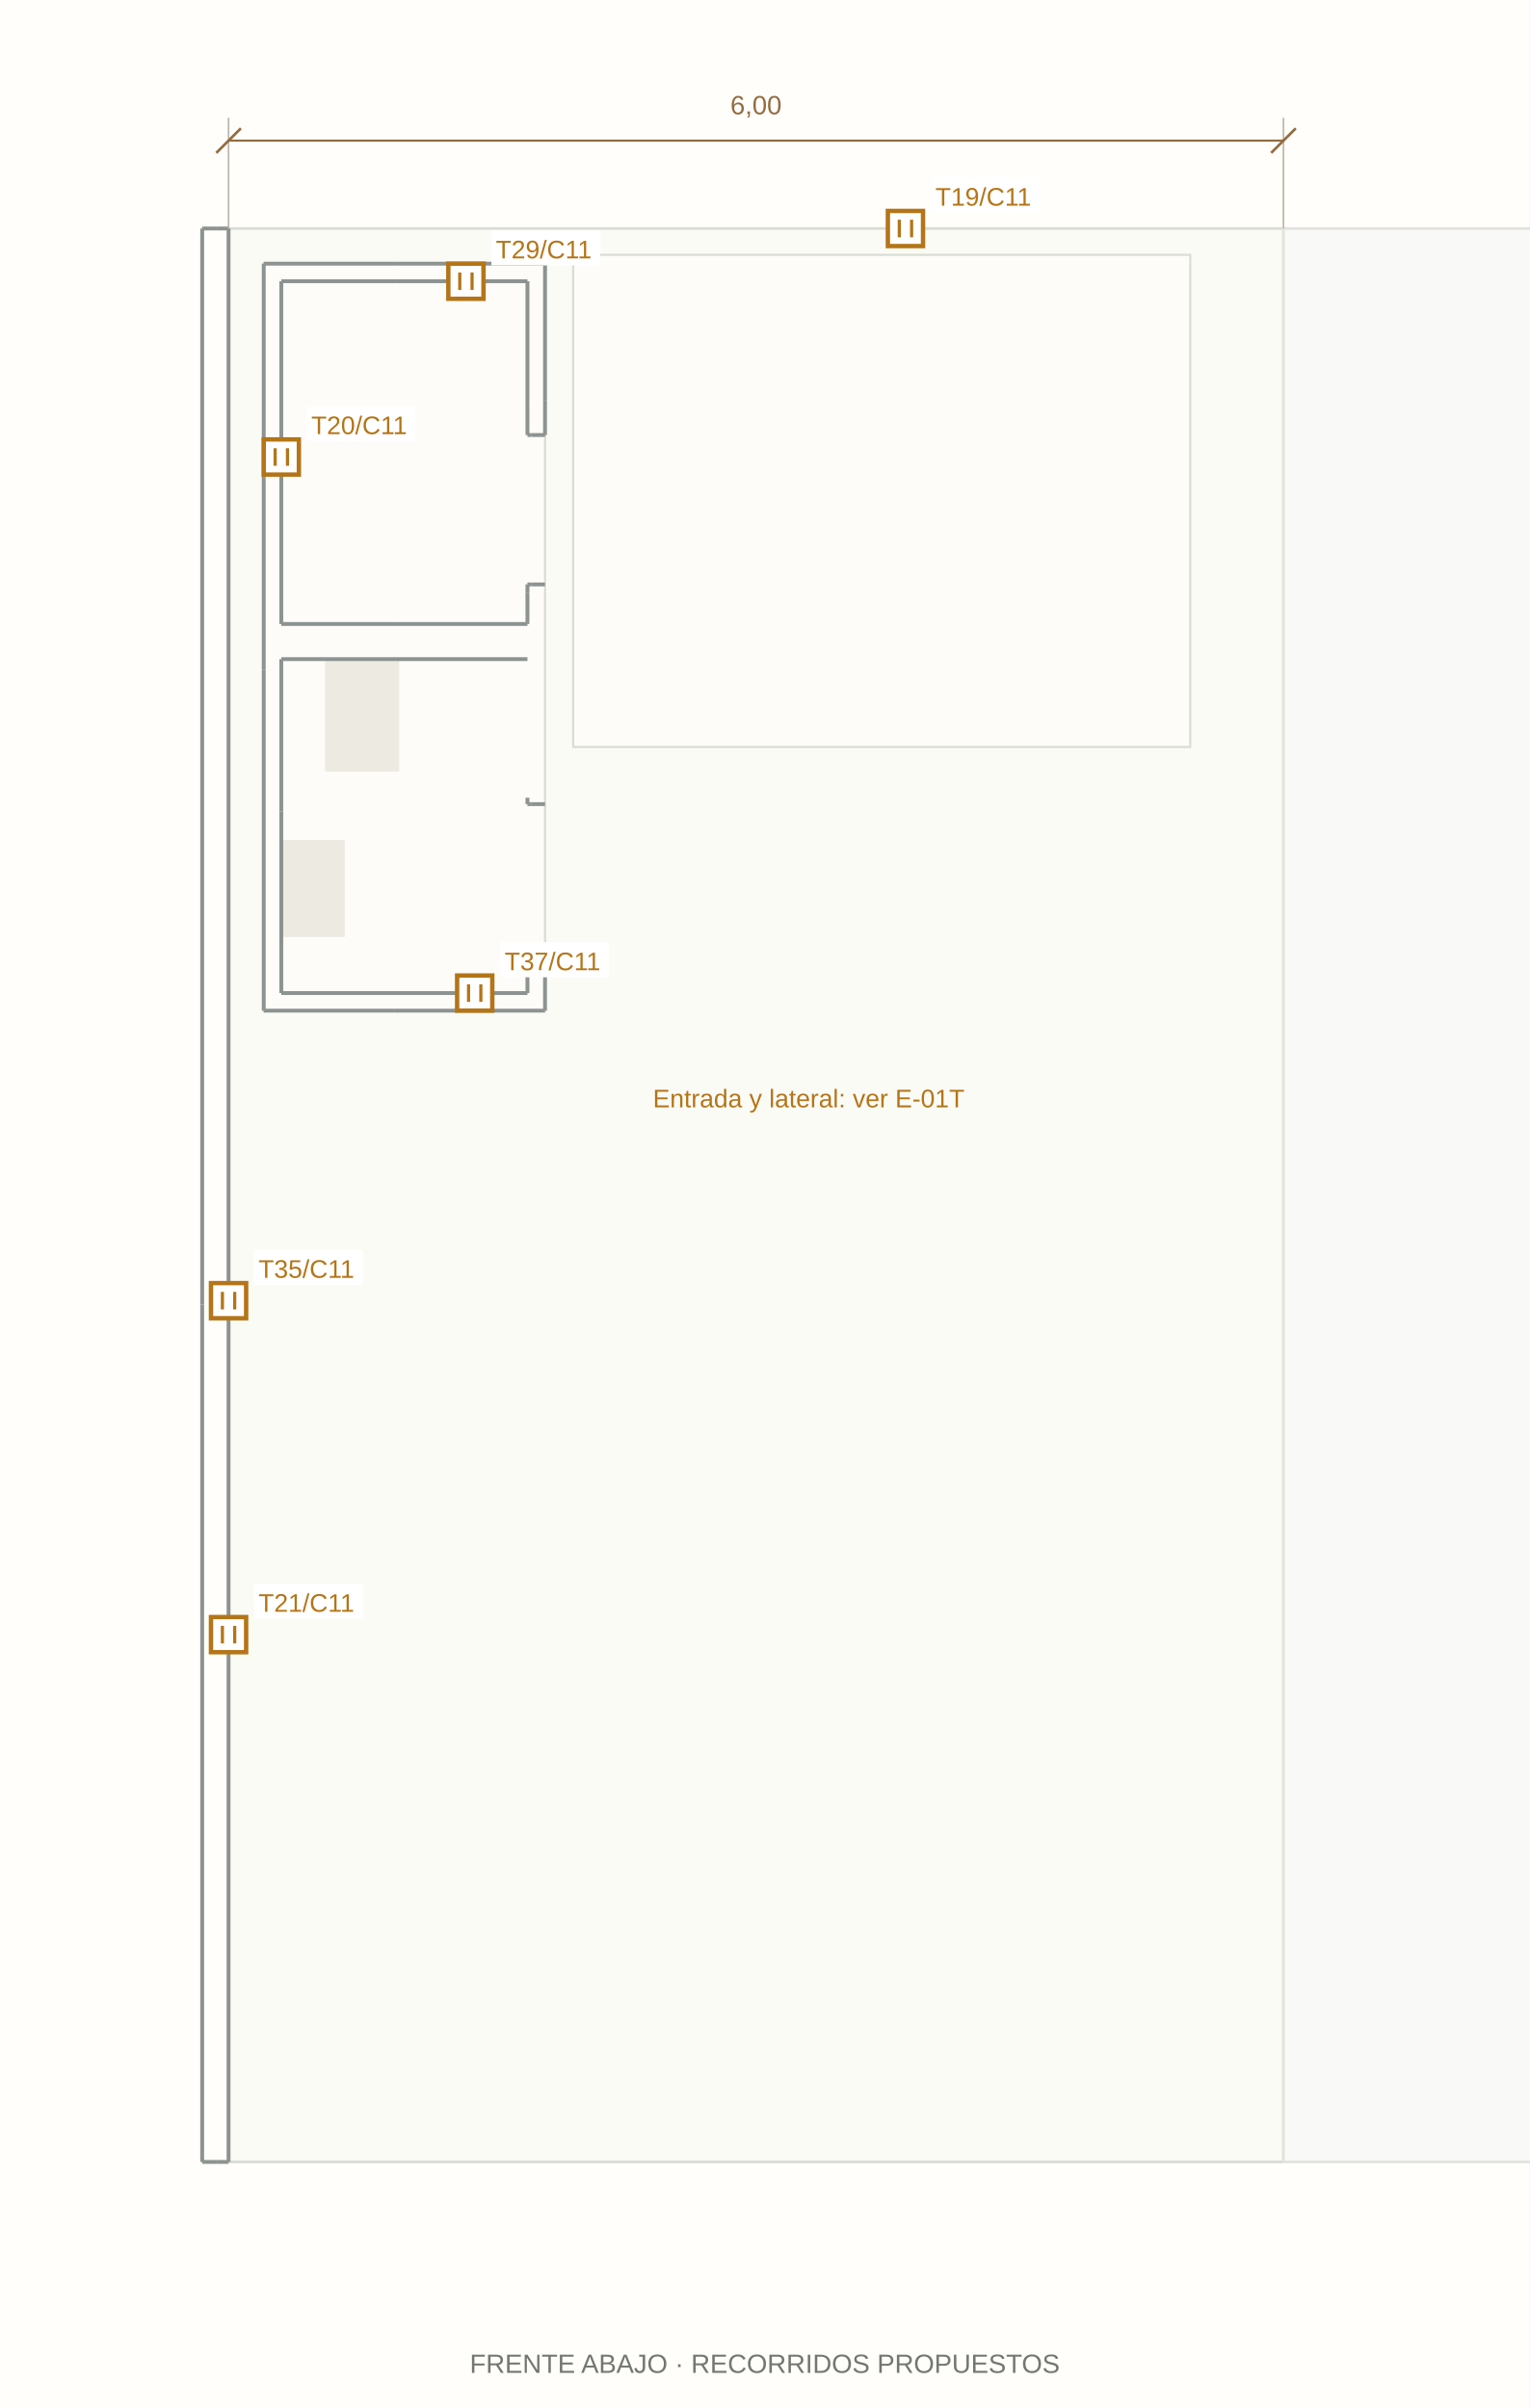
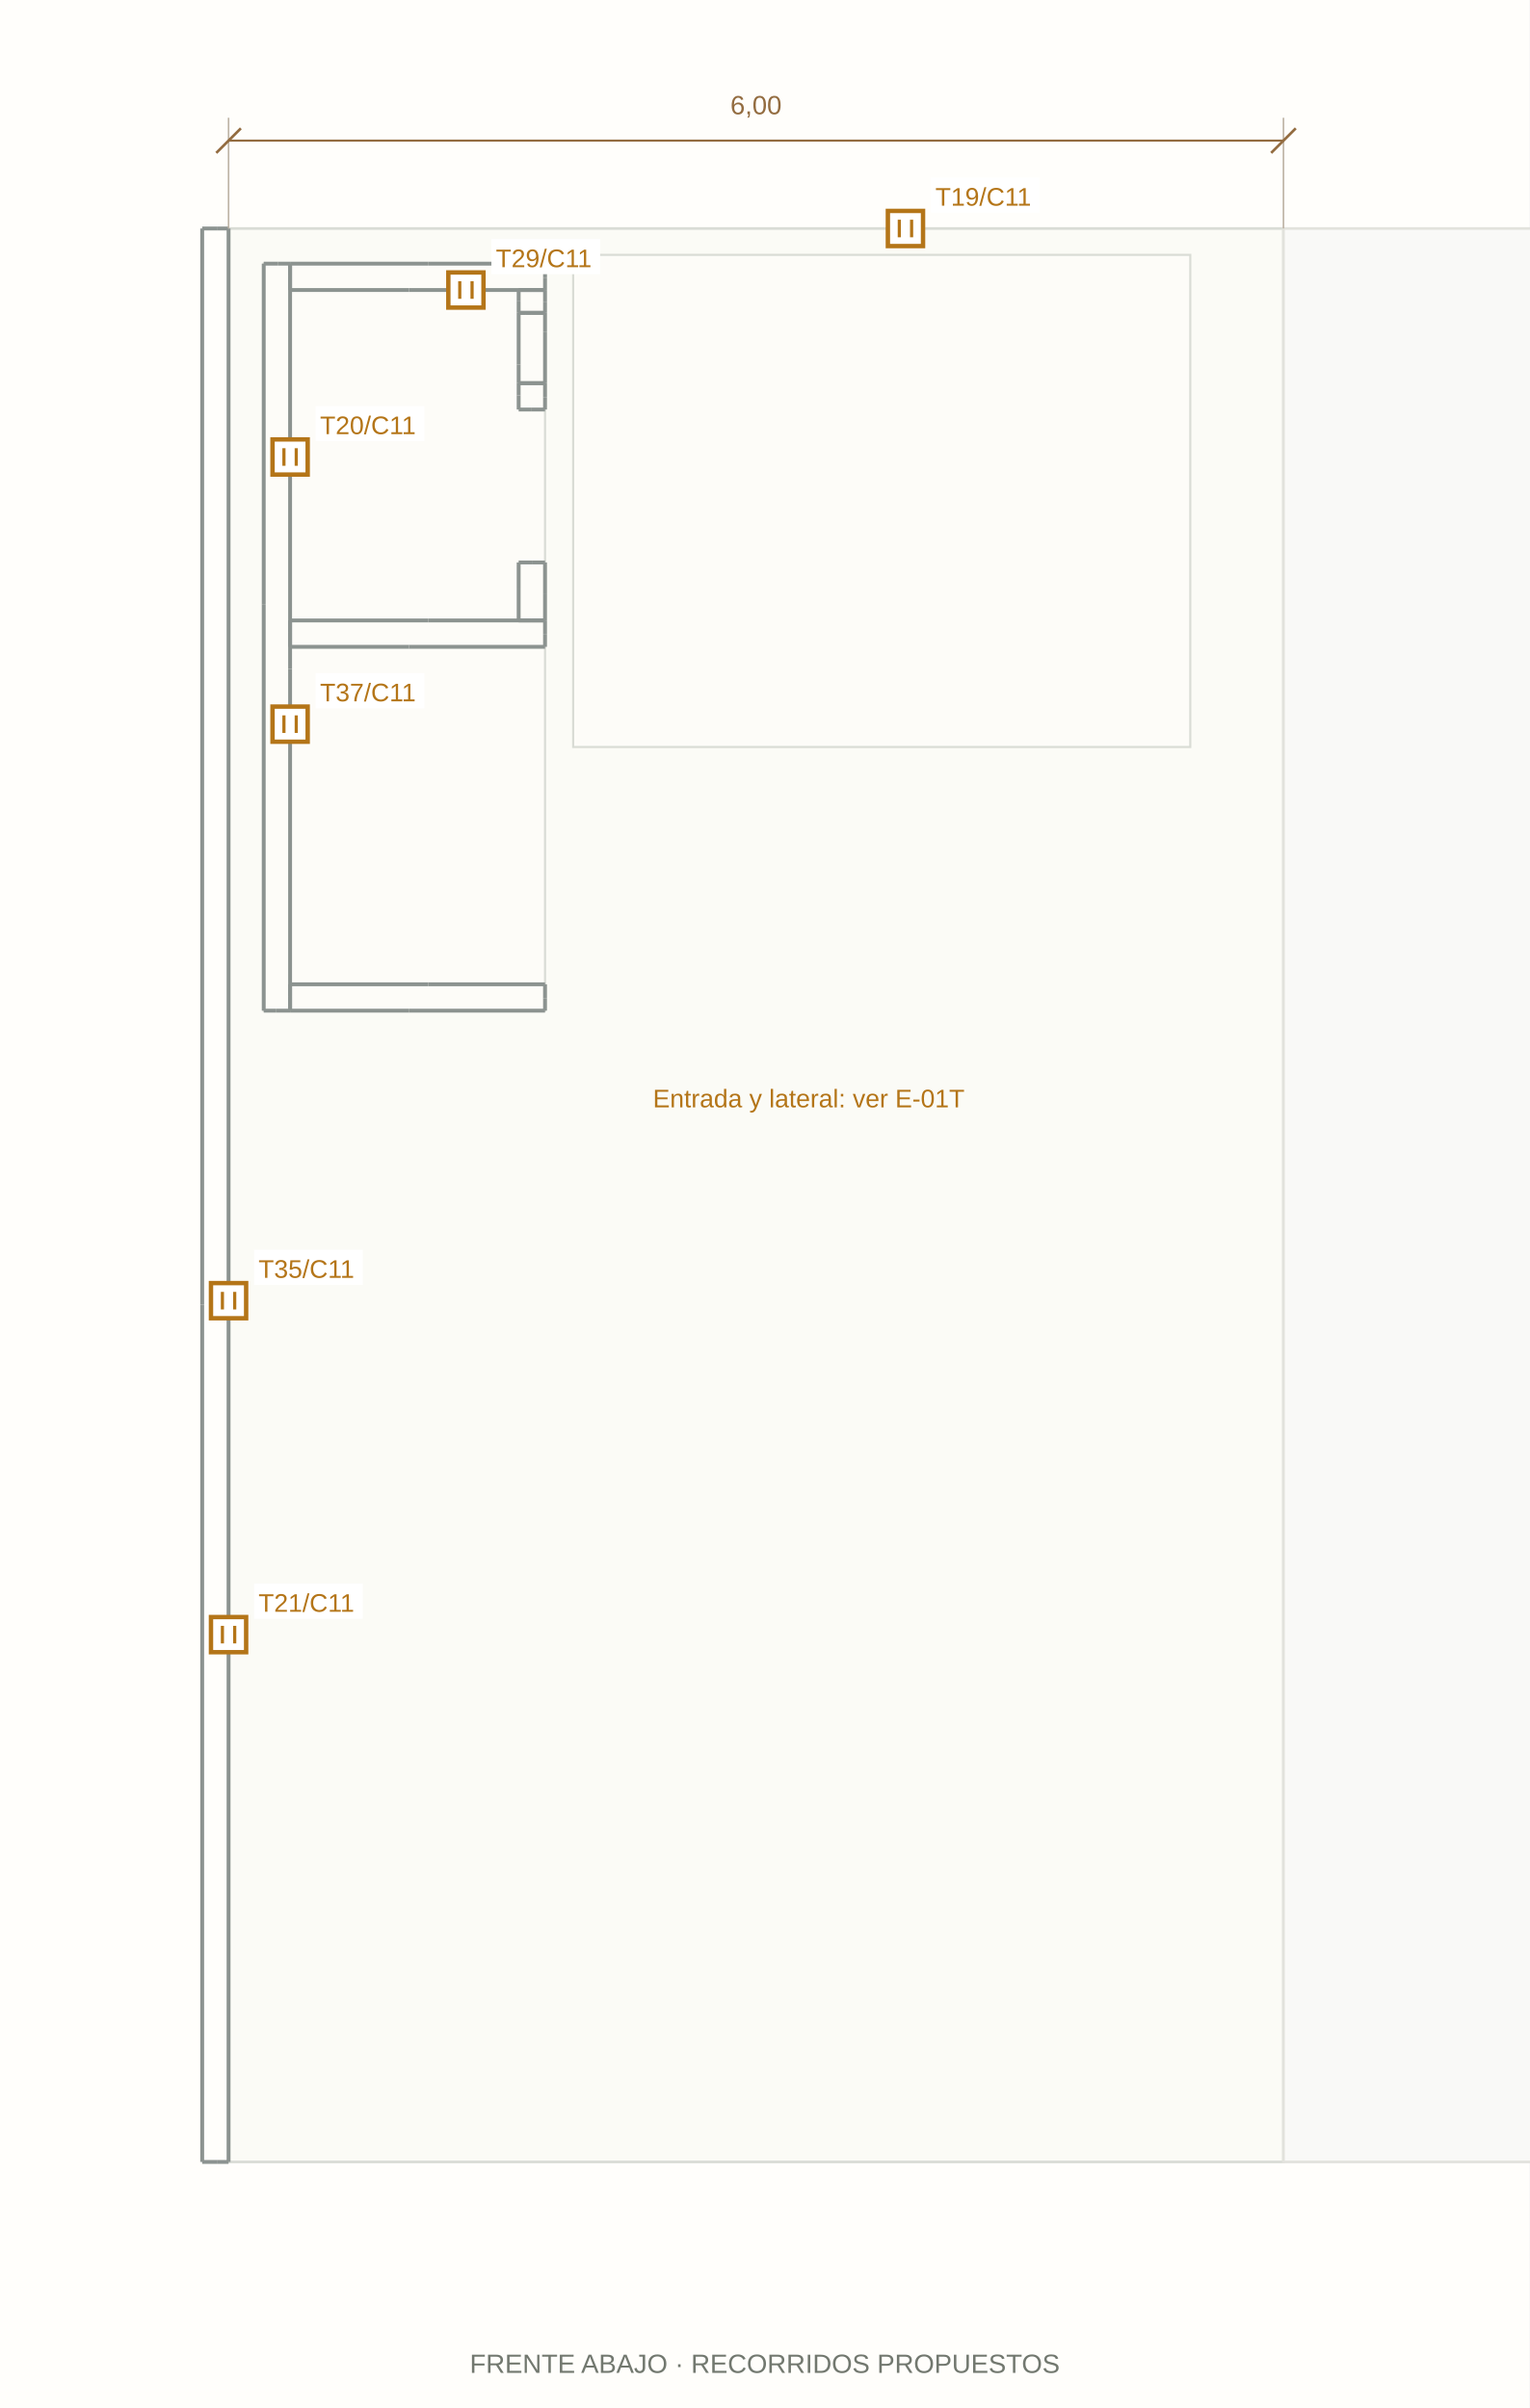
<svg xmlns="http://www.w3.org/2000/svg" viewBox="0 0 696 1096.0" role="img" aria-label="Tomacorrientes y equipos · Patio">
  <rect width="100%" height="100%" fill="#fffefb" />
  <polygon points="104.0,984.0 584.0,984.0 584.0,104.0 104.0,104.0" fill="#fbfbf6" stroke="#d9dcd5" stroke-width="1.2" />
  <polygon points="584.0,984.0 824.0,984.0 824.0,104.0 584.0,104.0" fill="#f9f9f7" stroke="#e2e2dc" stroke-width="1.2" />
  <polygon points="120.0,460.0 248.0,460.0 248.0,120.0 120.0,120.0" fill="#fdfcf8" stroke="#d9dcd5" stroke-width="0.96" />
  <polygon points="260.8,340.0 541.6,340.0 541.6,116.0 260.8,116.0" fill="#fdfcf8" stroke="#d9dcd5" stroke-width="0.96" />
-   <polygon points="153.6,305.6 176.0,305.6 153.6,324.8" fill="#edeae2" stroke="none" stroke-width="0.64" data-plan-furniture="true" />
-   <polygon points="153.6,324.8 176.0,305.6 176.0,324.8" fill="#edeae2" stroke="none" stroke-width="0.64" data-plan-furniture="true" />
-   <polygon points="176.0,305.6 153.6,305.6 153.6,324.8" fill="#edeae2" stroke="none" stroke-width="0.64" data-plan-furniture="true" />
-   <polygon points="176.0,305.6 153.6,324.8 176.0,324.8" fill="#edeae2" stroke="none" stroke-width="0.64" data-plan-furniture="true" />
-   <polygon points="176.0,345.6 153.6,345.6 148.0,351.2" fill="#edeae2" stroke="none" stroke-width="0.64" data-plan-furniture="true" />
-   <polygon points="181.6,351.2 176.0,345.6 148.0,351.2" fill="#edeae2" stroke="none" stroke-width="0.64" data-plan-furniture="true" />
-   <polygon points="153.6,317.6 148.0,351.2 153.6,345.6" fill="#edeae2" stroke="none" stroke-width="0.64" data-plan-furniture="true" />
-   <polygon points="148.0,300.8 148.0,351.2 153.6,317.6" fill="#edeae2" stroke="none" stroke-width="0.64" data-plan-furniture="true" />
-   <polygon points="176.0,317.6 176.0,345.6 181.6,351.2" fill="#edeae2" stroke="none" stroke-width="0.64" data-plan-furniture="true" />
-   <polygon points="176.0,317.6 148.0,300.8 153.6,317.6" fill="#edeae2" stroke="none" stroke-width="0.64" data-plan-furniture="true" />
-   <polygon points="181.6,300.8 176.0,317.6 181.6,351.2" fill="#edeae2" stroke="none" stroke-width="0.64" data-plan-furniture="true" />
-   <polygon points="181.6,300.8 148.0,300.8 176.0,317.6" fill="#edeae2" stroke="none" stroke-width="0.64" data-plan-furniture="true" />
-   <polygon points="148.0,300.8 181.6,300.8 148.0,351.2" fill="#edeae2" stroke="none" stroke-width="0.64" data-plan-furniture="true" />
-   <polygon points="148.0,351.2 181.6,300.8 181.6,351.2" fill="#edeae2" stroke="none" stroke-width="0.64" data-plan-furniture="true" />
-   <polygon points="153.6,317.6 153.6,345.6 176.0,345.6" fill="#edeae2" stroke="none" stroke-width="0.64" data-plan-furniture="true" />
-   <polygon points="176.0,317.6 153.6,317.6 176.0,345.6" fill="#edeae2" stroke="none" stroke-width="0.64" data-plan-furniture="true" />
-   <polygon points="149.6,302.4 180.0,312.0 149.6,312.0" fill="#edeae2" stroke="none" stroke-width="0.64" data-plan-furniture="true" />
-   <polygon points="149.6,302.4 180.0,302.4 180.0,312.0" fill="#edeae2" stroke="none" stroke-width="0.64" data-plan-furniture="true" />
-   <polygon points="180.0,312.0 149.6,302.4 149.6,312.0" fill="#edeae2" stroke="none" stroke-width="0.64" data-plan-furniture="true" />
-   <polygon points="180.0,302.4 149.6,302.4 180.0,312.0" fill="#edeae2" stroke="none" stroke-width="0.64" data-plan-furniture="true" />
-   <polygon points="152.8,422.4 132.0,422.4 128.0,426.4" fill="#edeae2" stroke="none" stroke-width="0.64" data-plan-furniture="true" />
-   <polygon points="156.8,426.4 152.8,422.4 128.0,426.4" fill="#edeae2" stroke="none" stroke-width="0.64" data-plan-furniture="true" />
-   <polygon points="132.0,386.4 128.0,426.4 132.0,422.4" fill="#edeae2" stroke="none" stroke-width="0.64" data-plan-furniture="true" />
-   <polygon points="128.0,382.4 128.0,426.4 132.0,386.4" fill="#edeae2" stroke="none" stroke-width="0.64" data-plan-furniture="true" />
-   <polygon points="152.8,386.4 152.8,422.4 156.8,426.4" fill="#edeae2" stroke="none" stroke-width="0.64" data-plan-furniture="true" />
-   <polygon points="152.8,386.4 128.0,382.4 132.0,386.4" fill="#edeae2" stroke="none" stroke-width="0.64" data-plan-furniture="true" />
-   <polygon points="156.8,382.4 152.8,386.4 156.8,426.4" fill="#edeae2" stroke="none" stroke-width="0.64" data-plan-furniture="true" />
-   <polygon points="156.8,382.4 128.0,382.4 152.8,386.4" fill="#edeae2" stroke="none" stroke-width="0.64" data-plan-furniture="true" />
-   <polygon points="128.0,426.4 128.0,382.4 156.8,426.4" fill="#edeae2" stroke="none" stroke-width="0.64" data-plan-furniture="true" />
-   <polygon points="128.0,382.4 156.8,382.4 156.8,426.4" fill="#edeae2" stroke="none" stroke-width="0.64" data-plan-furniture="true" />
-   <polygon points="152.8,386.4 132.0,386.4 132.0,422.4" fill="#edeae2" stroke="none" stroke-width="0.64" data-plan-furniture="true" />
-   <polygon points="152.8,386.4 132.0,422.4 152.8,422.4" fill="#edeae2" stroke="none" stroke-width="0.64" data-plan-furniture="true" />
-   <polyline points="248.0,198.0 248.0,182.02" fill="none" stroke="#8c9390" stroke-width="1.76" />
-   <polyline points="248.0,182.02 248.0,120.0" fill="none" stroke="#8c9390" stroke-width="1.76" />
-   <polyline points="248.0,439.327 248.0,434.0" fill="none" stroke="#8c9390" stroke-width="1.76" />
-   <polyline points="248.0,460.0 248.0,439.327" fill="none" stroke="#8c9390" stroke-width="1.76" />
-   <polyline points="179.697,460.0 120.0,460.0" fill="none" stroke="#8c9390" stroke-width="1.76" />
-   <polyline points="248.0,460.0 179.697,460.0" fill="none" stroke="#8c9390" stroke-width="1.76" />
-   <polyline points="248.0,120.0 179.697,120.0" fill="none" stroke="#8c9390" stroke-width="1.76" />
-   <polyline points="179.697,120.0 120.0,120.0" fill="none" stroke="#8c9390" stroke-width="1.76" />
-   <polyline points="120.0,460.0 120.0,304.979" fill="none" stroke="#8c9390" stroke-width="1.76" />
-   <polyline points="120.0,304.979 120.0,120.0" fill="none" stroke="#8c9390" stroke-width="1.76" />
-   <polyline points="240.0,284.0 180.16,284.0" fill="none" stroke="#8c9390" stroke-width="1.76" />
-   <polyline points="180.16,284.0 128.0,284.0" fill="none" stroke="#8c9390" stroke-width="1.76" />
-   <polyline points="240.0,183.659 240.0,128.0" fill="none" stroke="#8c9390" stroke-width="1.76" />
-   <polyline points="240.0,198.0 240.0,183.659" fill="none" stroke="#8c9390" stroke-width="1.76" />
-   <polyline points="240.0,269.688 240.0,266.0" fill="none" stroke="#8c9390" stroke-width="1.76" />
-   <polyline points="240.0,284.0 240.0,269.688" fill="none" stroke="#8c9390" stroke-width="1.76" />
-   <polyline points="180.16,128.0 128.0,128.0" fill="none" stroke="#8c9390" stroke-width="1.76" />
-   <polyline points="240.0,128.0 180.16,128.0" fill="none" stroke="#8c9390" stroke-width="1.76" />
-   <polyline points="128.0,212.773 128.0,128.0" fill="none" stroke="#8c9390" stroke-width="1.76" />
-   <polyline points="128.0,284.0 128.0,212.773" fill="none" stroke="#8c9390" stroke-width="1.76" />
-   <polyline points="240.0,452.0 180.16,452.0" fill="none" stroke="#8c9390" stroke-width="1.76" />
-   <polyline points="180.16,452.0 128.0,452.0" fill="none" stroke="#8c9390" stroke-width="1.76" />
-   <polyline points="240.0,437.688 240.0,434.0" fill="none" stroke="#8c9390" stroke-width="1.76" />
-   <polyline points="240.0,452.0 240.0,437.688" fill="none" stroke="#8c9390" stroke-width="1.76" />
-   <polyline points="240.0,366.0 240.0,363.076" fill="none" stroke="#8c9390" stroke-width="1.76" />
-   <polyline points="128.0,452.0 128.0,369.401" fill="none" stroke="#8c9390" stroke-width="1.76" />
-   <polyline points="128.0,369.401 128.0,300.0" fill="none" stroke="#8c9390" stroke-width="1.76" />
-   <polyline points="180.16,300.0 128.0,300.0" fill="none" stroke="#8c9390" stroke-width="1.76" />
-   <polyline points="240.0,300.0 180.16,300.0" fill="none" stroke="#8c9390" stroke-width="1.76" />
-   <polyline points="241.639,198.0 240.0,198.0" fill="none" stroke="#8c9390" stroke-width="1.76" />
-   <polyline points="248.0,198.0 241.639,198.0" fill="none" stroke="#8c9390" stroke-width="1.76" />
-   <polyline points="241.639,266.0 240.0,266.0" fill="none" stroke="#8c9390" stroke-width="1.76" />
-   <polyline points="248.0,266.0 241.639,266.0" fill="none" stroke="#8c9390" stroke-width="1.76" />
-   <polyline points="241.639,434.0 240.0,434.0" fill="none" stroke="#8c9390" stroke-width="1.76" />
-   <polyline points="248.0,434.0 241.639,434.0" fill="none" stroke="#8c9390" stroke-width="1.76" />
-   <polyline points="241.639,366.0 240.0,366.0" fill="none" stroke="#8c9390" stroke-width="1.76" />
-   <polyline points="248.0,366.0 241.639,366.0" fill="none" stroke="#8c9390" stroke-width="1.76" />
+   <polyline points="132.0,460.0 125.489,460.0" fill="none" stroke="#8c9390" stroke-width="1.76" />
+   <polyline points="125.489,460.0 120.0,460.0" fill="none" stroke="#8c9390" stroke-width="1.76" />
+   <polyline points="132.0,120.0 132.0,304.491" fill="none" stroke="#8c9390" stroke-width="1.76" />
+   <polyline points="132.0,304.491 132.0,460.0" fill="none" stroke="#8c9390" stroke-width="1.76" />
+   <polyline points="120.0,120.0 126.523,120.0" fill="none" stroke="#8c9390" stroke-width="1.76" />
+   <polyline points="126.523,120.0 132.0,120.0" fill="none" stroke="#8c9390" stroke-width="1.76" />
+   <polyline points="120.0,460.0 120.0,275.187" fill="none" stroke="#8c9390" stroke-width="1.76" />
+   <polyline points="120.0,275.187 120.0,120.0" fill="none" stroke="#8c9390" stroke-width="1.76" />
+   <polyline points="248.0,460.0 186.144,460.0" fill="none" stroke="#8c9390" stroke-width="1.76" />
+   <polyline points="186.144,460.0 132.0,460.0" fill="none" stroke="#8c9390" stroke-width="1.76" />
+   <polyline points="248.0,448.0 248.0,454.399" fill="none" stroke="#8c9390" stroke-width="1.76" />
+   <polyline points="248.0,454.399 248.0,460.0" fill="none" stroke="#8c9390" stroke-width="1.76" />
+   <polyline points="132.0,448.0 194.944,448.0" fill="none" stroke="#8c9390" stroke-width="1.76" />
+   <polyline points="194.944,448.0 248.0,448.0" fill="none" stroke="#8c9390" stroke-width="1.76" />
+   <polyline points="132.0,460.0 132.0,453.489" fill="none" stroke="#8c9390" stroke-width="1.76" />
+   <polyline points="132.0,453.489 132.0,448.0" fill="none" stroke="#8c9390" stroke-width="1.76" />
+   <polyline points="248.0,294.4 186.144,294.4" fill="none" stroke="#8c9390" stroke-width="1.76" />
+   <polyline points="186.144,294.4 132.0,294.4" fill="none" stroke="#8c9390" stroke-width="1.76" />
+   <polyline points="248.0,282.4 248.0,288.799" fill="none" stroke="#8c9390" stroke-width="1.76" />
+   <polyline points="248.0,288.799 248.0,294.4" fill="none" stroke="#8c9390" stroke-width="1.76" />
+   <polyline points="132.0,282.4 194.944,282.4" fill="none" stroke="#8c9390" stroke-width="1.76" />
+   <polyline points="194.944,282.4 248.0,282.4" fill="none" stroke="#8c9390" stroke-width="1.76" />
+   <polyline points="132.0,294.4 132.0,287.889" fill="none" stroke="#8c9390" stroke-width="1.76" />
+   <polyline points="132.0,287.889 132.0,282.4" fill="none" stroke="#8c9390" stroke-width="1.76" />
+   <polyline points="248.0,132.0 186.144,132.0" fill="none" stroke="#8c9390" stroke-width="1.76" />
+   <polyline points="186.144,132.0 132.0,132.0" fill="none" stroke="#8c9390" stroke-width="1.76" />
+   <polyline points="248.0,120.0 248.0,126.399" fill="none" stroke="#8c9390" stroke-width="1.76" />
+   <polyline points="248.0,126.399 248.0,132.0" fill="none" stroke="#8c9390" stroke-width="1.76" />
+   <polyline points="132.0,120.0 194.944,120.0" fill="none" stroke="#8c9390" stroke-width="1.76" />
+   <polyline points="194.944,120.0 248.0,120.0" fill="none" stroke="#8c9390" stroke-width="1.76" />
+   <polyline points="132.0,132.0 132.0,125.489" fill="none" stroke="#8c9390" stroke-width="1.76" />
+   <polyline points="132.0,125.489 132.0,120.0" fill="none" stroke="#8c9390" stroke-width="1.76" />
+   <polyline points="248.0,282.4 241.601,282.4" fill="none" stroke="#8c9390" stroke-width="1.76" />
+   <polyline points="241.601,282.4 236.0,282.4" fill="none" stroke="#8c9390" stroke-width="1.76" />
+   <polyline points="248.0,256.0 248.0,270.078" fill="none" stroke="#8c9390" stroke-width="1.76" />
+   <polyline points="248.0,270.078 248.0,282.4" fill="none" stroke="#8c9390" stroke-width="1.76" />
+   <polyline points="236.0,256.0 242.411,256.0" fill="none" stroke="#8c9390" stroke-width="1.76" />
+   <polyline points="242.411,256.0 248.0,256.0" fill="none" stroke="#8c9390" stroke-width="1.76" />
+   <polyline points="236.0,282.4 236.0,268.296" fill="none" stroke="#8c9390" stroke-width="1.76" />
+   <polyline points="236.0,268.296 236.0,256.0" fill="none" stroke="#8c9390" stroke-width="1.76" />
+   <polyline points="248.0,186.4 241.601,186.4" fill="none" stroke="#8c9390" stroke-width="1.76" />
+   <polyline points="241.601,186.4 236.0,186.4" fill="none" stroke="#8c9390" stroke-width="1.76" />
+   <polyline points="248.0,174.4 248.0,180.799" fill="none" stroke="#8c9390" stroke-width="1.76" />
+   <polyline points="248.0,180.799 248.0,186.4" fill="none" stroke="#8c9390" stroke-width="1.76" />
+   <polyline points="236.0,174.4 242.411,174.4" fill="none" stroke="#8c9390" stroke-width="1.76" />
+   <polyline points="242.411,174.4 248.0,174.4" fill="none" stroke="#8c9390" stroke-width="1.76" />
+   <polyline points="236.0,186.4 236.0,179.989" fill="none" stroke="#8c9390" stroke-width="1.76" />
+   <polyline points="236.0,179.989 236.0,174.4" fill="none" stroke="#8c9390" stroke-width="1.76" />
+   <polyline points="248.0,142.4 241.601,142.4" fill="none" stroke="#8c9390" stroke-width="1.76" />
+   <polyline points="241.601,142.4 236.0,142.4" fill="none" stroke="#8c9390" stroke-width="1.76" />
+   <polyline points="248.0,132.0 248.0,137.546" fill="none" stroke="#8c9390" stroke-width="1.76" />
+   <polyline points="248.0,137.546 248.0,142.4" fill="none" stroke="#8c9390" stroke-width="1.76" />
+   <polyline points="236.0,132.0 242.411,132.0" fill="none" stroke="#8c9390" stroke-width="1.76" />
+   <polyline points="242.411,132.0 248.0,132.0" fill="none" stroke="#8c9390" stroke-width="1.76" />
+   <polyline points="236.0,142.4 236.0,136.844" fill="none" stroke="#8c9390" stroke-width="1.76" />
+   <polyline points="236.0,136.844 236.0,132.0" fill="none" stroke="#8c9390" stroke-width="1.76" />
+   <polyline points="248.0,174.4 244.8,174.4" fill="none" stroke="#8c9390" stroke-width="1.76" />
+   <polyline points="244.8,174.4 236.0,174.4" fill="none" stroke="#8c9390" stroke-width="1.76" />
+   <polyline points="248.0,142.4 248.0,150.933" fill="none" stroke="#8c9390" stroke-width="1.76" />
+   <polyline points="248.0,150.933 248.0,174.4" fill="none" stroke="#8c9390" stroke-width="1.76" />
+   <polyline points="236.0,142.4 239.2,142.4" fill="none" stroke="#8c9390" stroke-width="1.76" />
+   <polyline points="239.2,142.4 248.0,142.4" fill="none" stroke="#8c9390" stroke-width="1.76" />
+   <polyline points="236.0,174.4 236.0,165.867" fill="none" stroke="#8c9390" stroke-width="1.76" />
+   <polyline points="236.0,165.867 236.0,142.4" fill="none" stroke="#8c9390" stroke-width="1.76" />
  <polyline points="92.0,984.0 92.0,593.867" fill="none" stroke="#8c9390" stroke-width="1.76" />
  <polyline points="92.0,593.867 92.0,104.0" fill="none" stroke="#8c9390" stroke-width="1.76" />
  <polyline points="104.0,984.0 104.0,593.867" fill="none" stroke="#8c9390" stroke-width="1.76" />
  <polyline points="104.0,593.867 104.0,104.0" fill="none" stroke="#8c9390" stroke-width="1.76" />
  <polyline points="104.0,984.0 98.68,984.0" fill="none" stroke="#8c9390" stroke-width="1.76" />
  <polyline points="98.68,984.0 92.0,984.0" fill="none" stroke="#8c9390" stroke-width="1.76" />
  <polyline points="104.0,104.0 98.68,104.0" fill="none" stroke="#8c9390" stroke-width="1.76" />
  <polyline points="98.68,104.0 92.0,104.0" fill="none" stroke="#8c9390" stroke-width="1.76" />
  <polyline points="104.0,104.0 104.0,53.6" fill="none" stroke="#bdb3a4" stroke-width="0.72" data-plan-dimensions="true" />
  <polyline points="584.0,104.0 584.0,53.6" fill="none" stroke="#bdb3a4" stroke-width="0.72" data-plan-dimensions="true" />
  <polyline points="104.0,64.0 584.0,64.0" fill="none" stroke="#936c40" stroke-width="0.96" data-plan-dimensions="true" />
  <polyline points="98.4,69.6 109.6,58.4" fill="none" stroke="#936c40" stroke-width="1.2" data-plan-dimensions="true" />
  <polyline points="578.4,69.6 589.6,58.4" fill="none" stroke="#936c40" stroke-width="1.2" data-plan-dimensions="true" />
  <text x="344.0" y="52.0" font-family="Arial,sans-serif" font-size="12.0" fill="#936c40" text-anchor="middle" data-plan-dimensions="true">6,00</text>
  <text x="348.0" y="1080.0" font-family="Arial,sans-serif" font-size="12.0" fill="#72786f" text-anchor="middle">FRENTE ABAJO · RECORRIDOS PROPUESTOS</text>
  <polygon points="404.0,112.0 420.0,112.0 420.0,96.0 404.0,96.0" fill="#ffffff" stroke="#b47518" stroke-width="2.0" />
  <polyline points="409.2,108.0 409.2,100.0" fill="none" stroke="#b47518" stroke-width="1.44" />
  <polyline points="414.8,108.0 414.8,100.0" fill="none" stroke="#b47518" stroke-width="1.44" />
  <polygon points="423.6,96.8 473.072,96.8 473.072,80.8 423.6,80.8" fill="#ffffff" stroke="none" stroke-width="0" />
  <text x="425.6" y="93.6" font-family="Arial,sans-serif" font-size="11.6" fill="#b47518" text-anchor="start">T19/C11</text>
-   <polygon points="120.0,216.0 136.0,216.0 136.0,200.0 120.0,200.0" fill="#ffffff" stroke="#b47518" stroke-width="2.0" />
-   <polyline points="125.2,212.0 125.2,204.0" fill="none" stroke="#b47518" stroke-width="1.44" />
-   <polyline points="130.8,212.0 130.8,204.0" fill="none" stroke="#b47518" stroke-width="1.44" />
-   <polygon points="139.6,200.8 189.072,200.8 189.072,184.8 139.6,184.8" fill="#ffffff" stroke="none" stroke-width="0" />
-   <text x="141.6" y="197.6" font-family="Arial,sans-serif" font-size="11.6" fill="#b47518" text-anchor="start">T20/C11</text>
-   <polygon points="204.0,136.0 220.0,136.0 220.0,120.0 204.0,120.0" fill="#ffffff" stroke="#b47518" stroke-width="2.0" />
-   <polyline points="209.2,132.0 209.2,124.0" fill="none" stroke="#b47518" stroke-width="1.44" />
-   <polyline points="214.8,132.0 214.8,124.0" fill="none" stroke="#b47518" stroke-width="1.44" />
-   <polygon points="223.6,120.8 273.072,120.8 273.072,104.8 223.6,104.8" fill="#ffffff" stroke="none" stroke-width="0" />
-   <text x="225.6" y="117.6" font-family="Arial,sans-serif" font-size="11.6" fill="#b47518" text-anchor="start">T29/C11</text>
+   <polygon points="124.0,216.0 140.0,216.0 140.0,200.0 124.0,200.0" fill="#ffffff" stroke="#b47518" stroke-width="2.0" />
+   <polyline points="129.2,212.0 129.2,204.0" fill="none" stroke="#b47518" stroke-width="1.44" />
+   <polyline points="134.8,212.0 134.8,204.0" fill="none" stroke="#b47518" stroke-width="1.44" />
+   <polygon points="143.6,200.8 193.072,200.8 193.072,184.8 143.6,184.8" fill="#ffffff" stroke="none" stroke-width="0" />
+   <text x="145.6" y="197.6" font-family="Arial,sans-serif" font-size="11.6" fill="#b47518" text-anchor="start">T20/C11</text>
+   <polygon points="204.0,140.0 220.0,140.0 220.0,124.0 204.0,124.0" fill="#ffffff" stroke="#b47518" stroke-width="2.0" />
+   <polyline points="209.2,136.0 209.2,128.0" fill="none" stroke="#b47518" stroke-width="1.44" />
+   <polyline points="214.8,136.0 214.8,128.0" fill="none" stroke="#b47518" stroke-width="1.44" />
+   <polygon points="223.6,124.8 273.072,124.8 273.072,108.8 223.6,108.8" fill="#ffffff" stroke="none" stroke-width="0" />
+   <text x="225.6" y="121.6" font-family="Arial,sans-serif" font-size="11.6" fill="#b47518" text-anchor="start">T29/C11</text>
  <polygon points="96.0,752.0 112.0,752.0 112.0,736.0 96.0,736.0" fill="#ffffff" stroke="#b47518" stroke-width="2.0" />
  <polyline points="101.2,748.0 101.2,740.0" fill="none" stroke="#b47518" stroke-width="1.44" />
  <polyline points="106.8,748.0 106.8,740.0" fill="none" stroke="#b47518" stroke-width="1.44" />
  <polygon points="115.6,736.8 165.072,736.8 165.072,720.8 115.6,720.8" fill="#ffffff" stroke="none" stroke-width="0" />
  <text x="117.6" y="733.6" font-family="Arial,sans-serif" font-size="11.6" fill="#b47518" text-anchor="start">T21/C11</text>
  <polygon points="96.0,600.0 112.0,600.0 112.0,584.0 96.0,584.0" fill="#ffffff" stroke="#b47518" stroke-width="2.0" />
  <polyline points="101.2,596.0 101.2,588.0" fill="none" stroke="#b47518" stroke-width="1.44" />
  <polyline points="106.8,596.0 106.8,588.0" fill="none" stroke="#b47518" stroke-width="1.44" />
  <polygon points="115.6,584.8 165.072,584.8 165.072,568.8 115.6,568.8" fill="#ffffff" stroke="none" stroke-width="0" />
  <text x="117.6" y="581.6" font-family="Arial,sans-serif" font-size="11.6" fill="#b47518" text-anchor="start">T35/C11</text>
-   <polygon points="208.0,460.0 224.0,460.0 224.0,444.0 208.0,444.0" fill="#ffffff" stroke="#b47518" stroke-width="2.0" />
-   <polyline points="213.2,456.0 213.2,448.0" fill="none" stroke="#b47518" stroke-width="1.44" />
-   <polyline points="218.8,456.0 218.8,448.0" fill="none" stroke="#b47518" stroke-width="1.44" />
-   <polygon points="227.6,444.8 277.072,444.8 277.072,428.8 227.6,428.8" fill="#ffffff" stroke="none" stroke-width="0" />
-   <text x="229.6" y="441.6" font-family="Arial,sans-serif" font-size="11.6" fill="#b47518" text-anchor="start">T37/C11</text>
+   <polygon points="124.0,337.6 140.0,337.6 140.0,321.6 124.0,321.6" fill="#ffffff" stroke="#b47518" stroke-width="2.0" />
+   <polyline points="129.2,333.6 129.2,325.6" fill="none" stroke="#b47518" stroke-width="1.44" />
+   <polyline points="134.8,333.6 134.8,325.6" fill="none" stroke="#b47518" stroke-width="1.44" />
+   <polygon points="143.6,322.4 193.072,322.4 193.072,306.4 143.6,306.4" fill="#ffffff" stroke="none" stroke-width="0" />
+   <text x="145.6" y="319.2" font-family="Arial,sans-serif" font-size="11.6" fill="#b47518" text-anchor="start">T37/C11</text>
  <text x="368.0" y="504.0" font-family="Arial,sans-serif" font-size="11.6" fill="#b47518" text-anchor="middle">Entrada y lateral: ver E-01T</text>
</svg>
